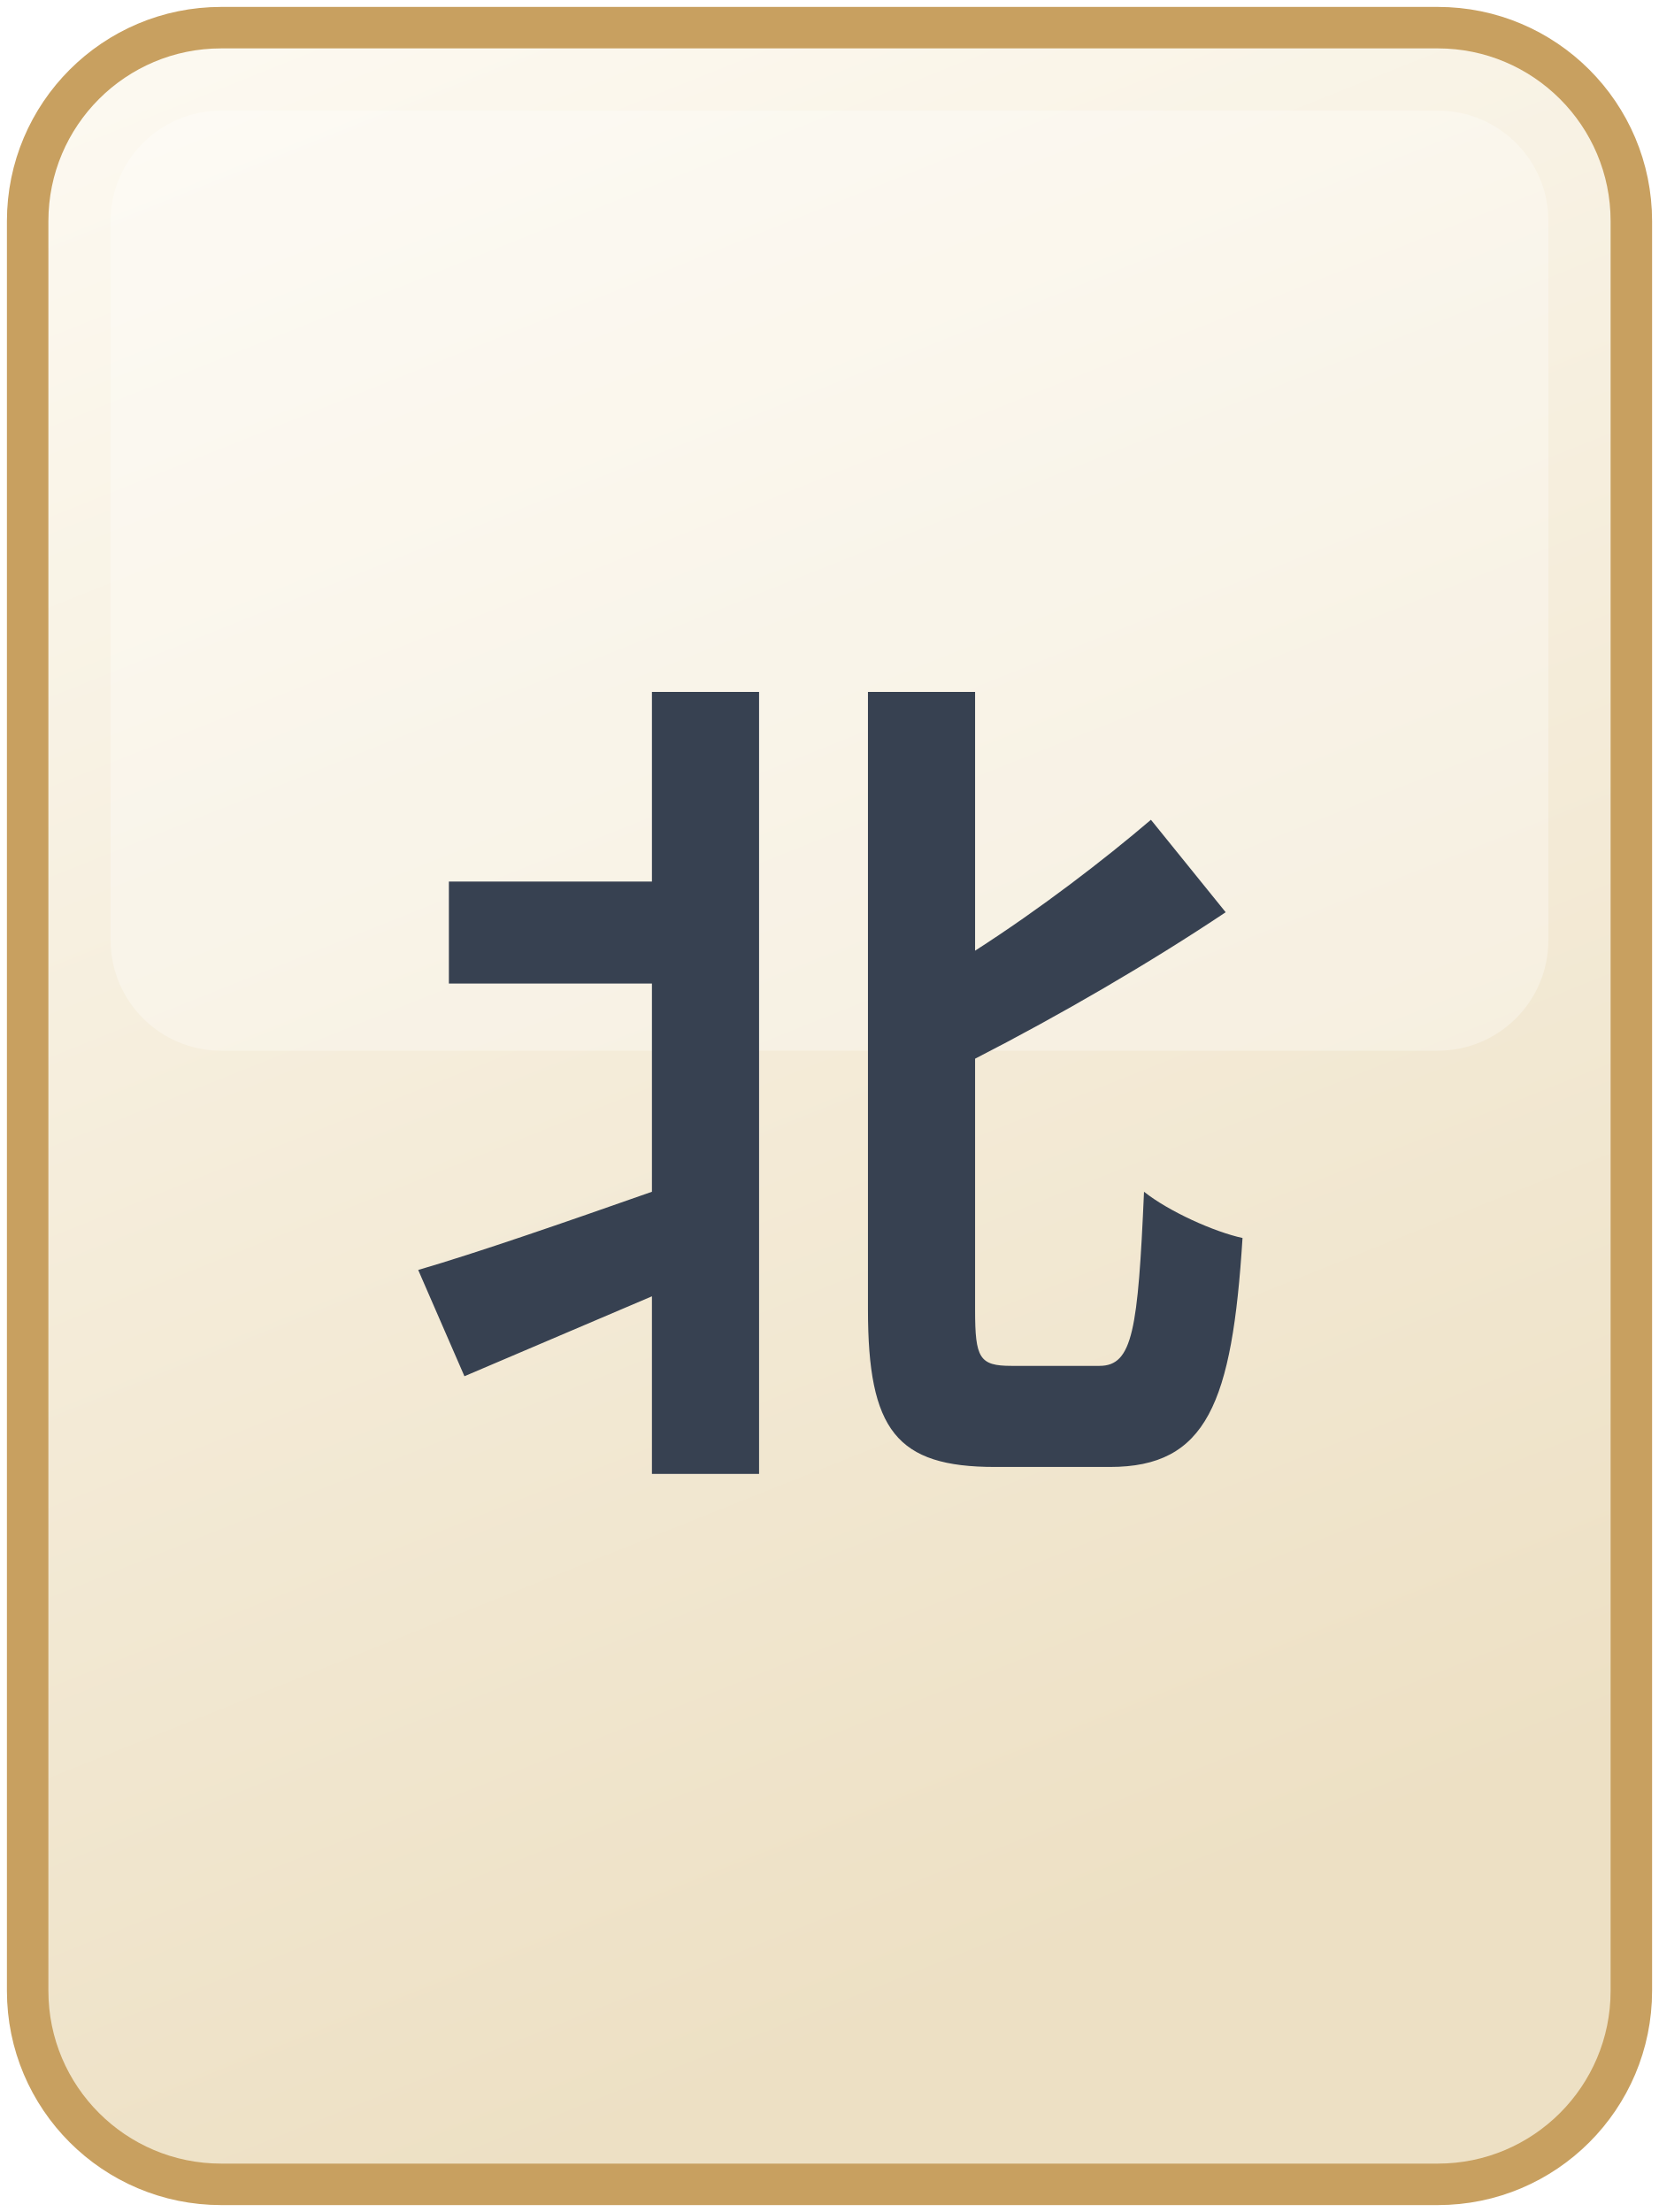
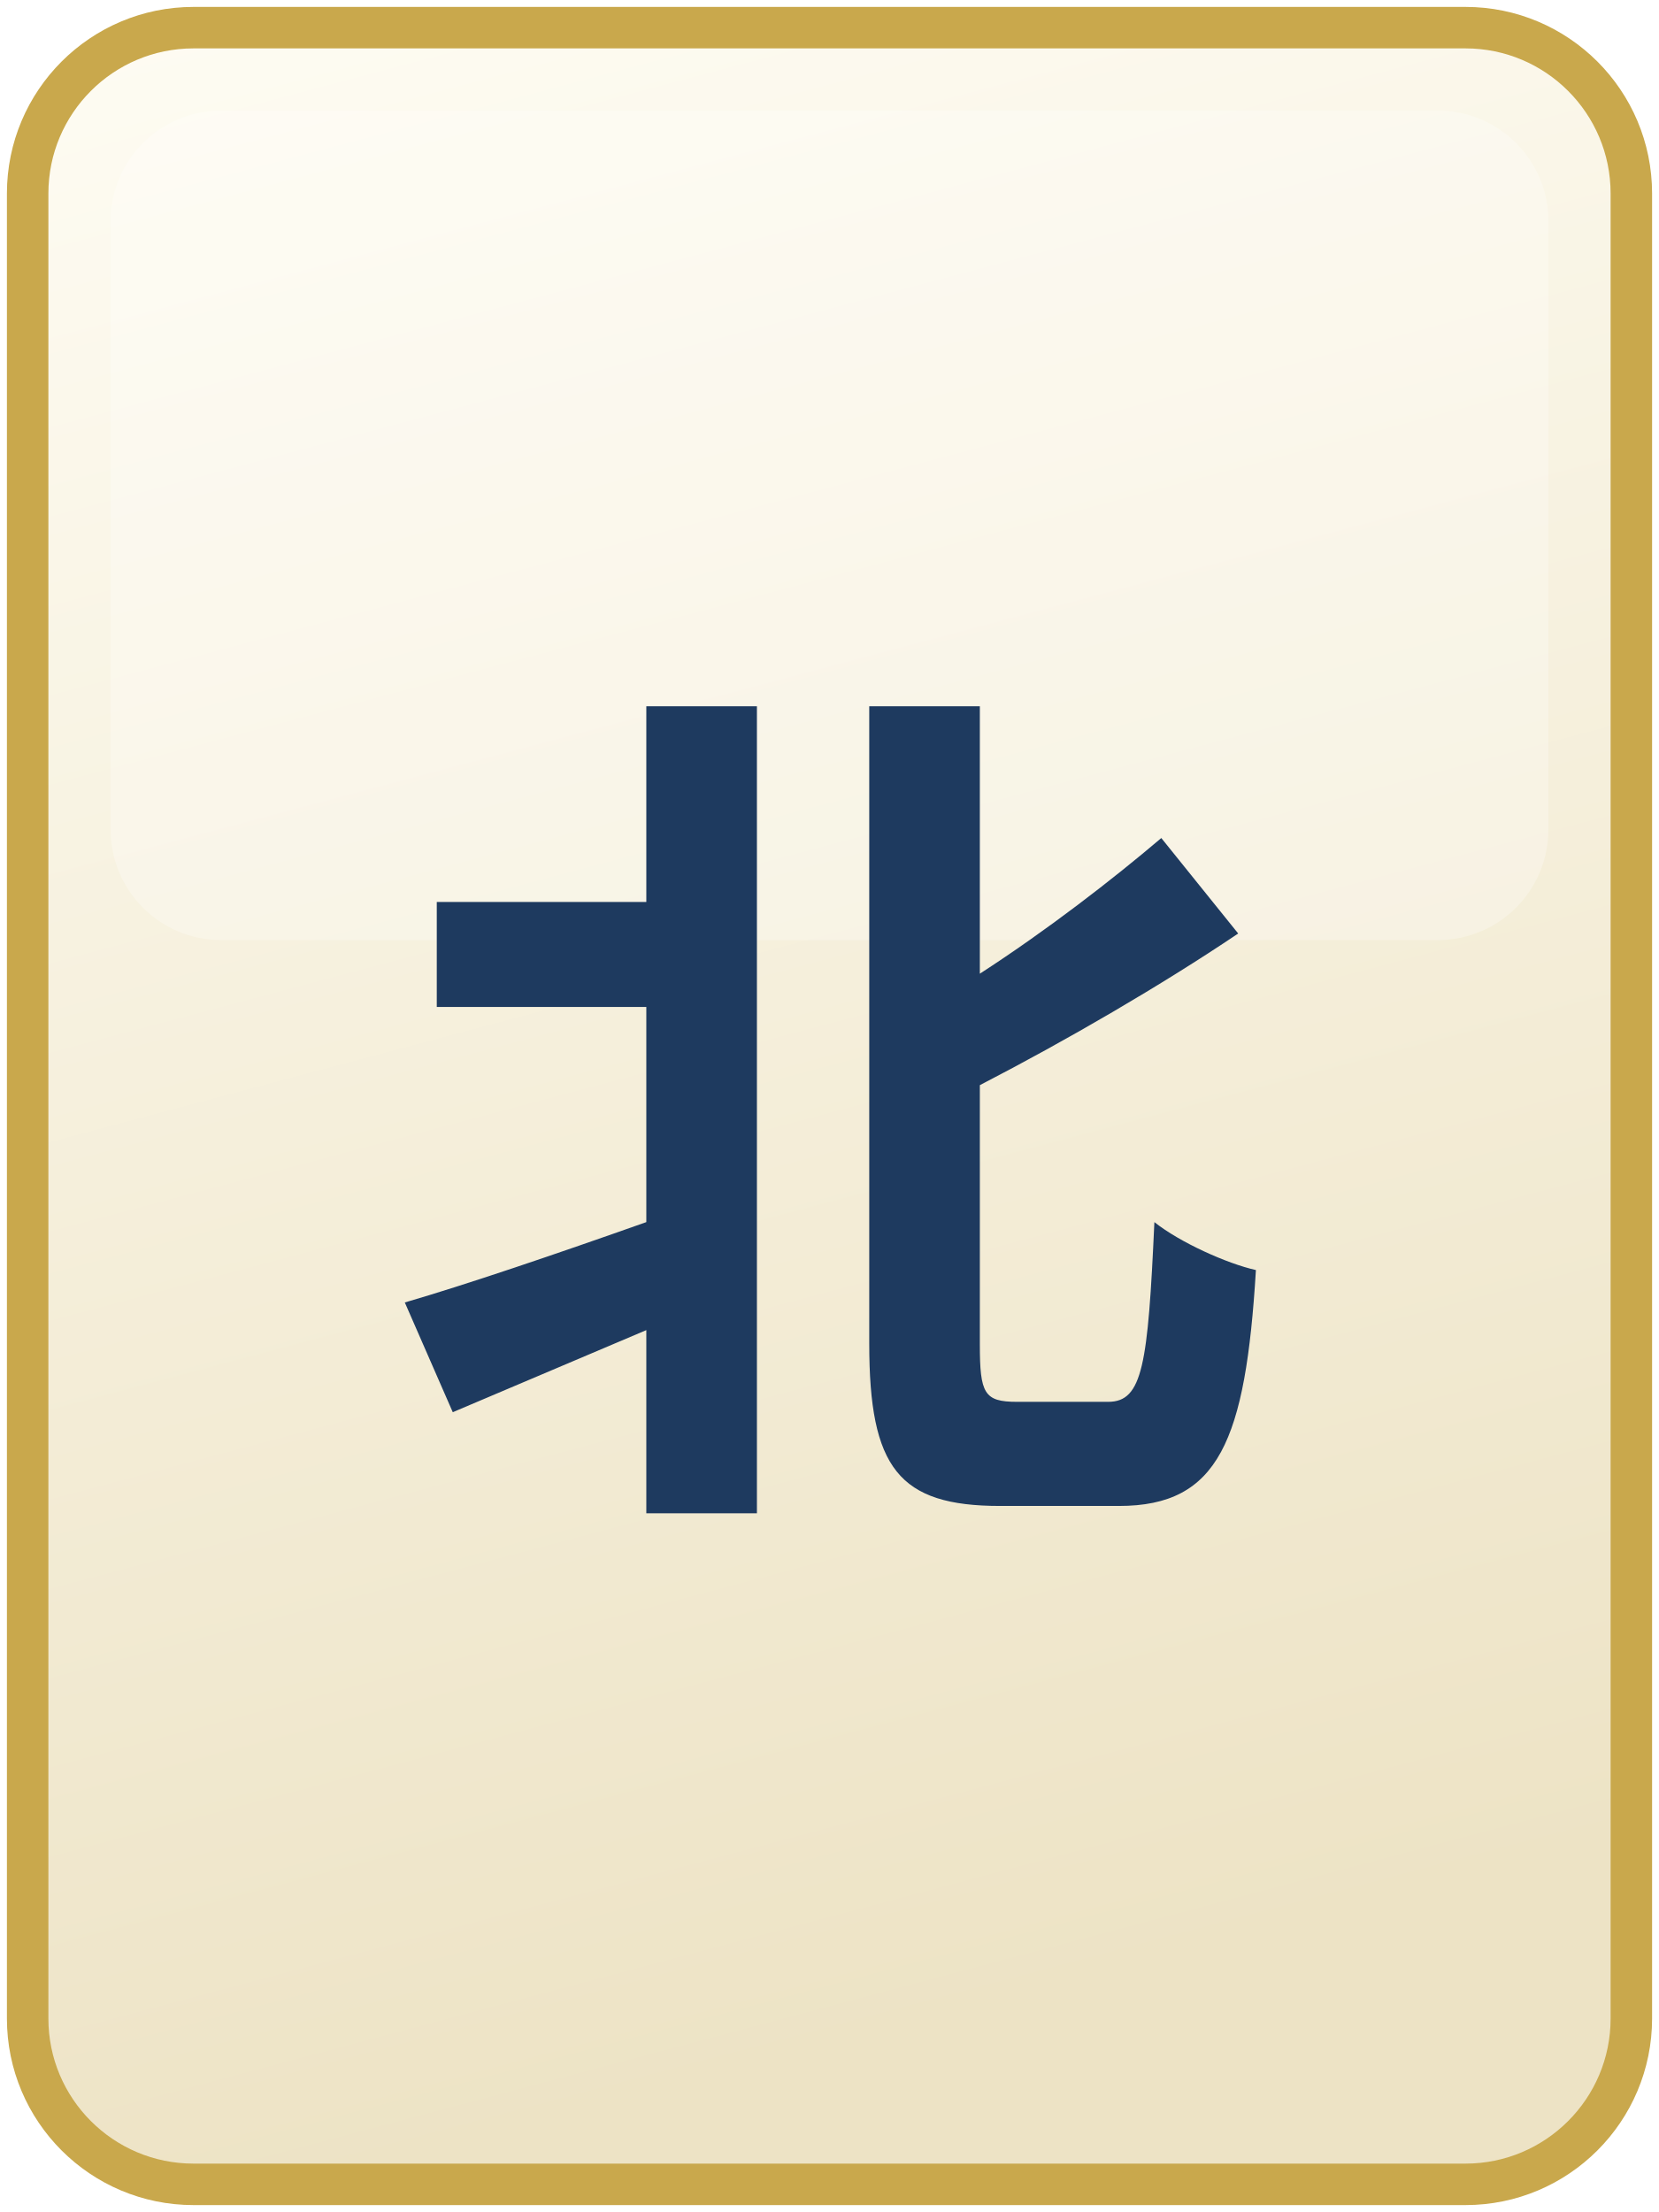
<svg xmlns="http://www.w3.org/2000/svg" viewBox="0 0 60 80">
  <defs>
-     <linearGradient id="bg" x1="0" y1="0" x2="0.3" y2="1">
-       <stop offset="0%" stop-color="#FDFAF2" />
-       <stop offset="100%" stop-color="#EDE0C4" />
+     <linearGradient id="bg" x1="0" y1="0" x2="0.2" y2="1">
+       <stop offset="0%" stop-color="#FEFCF3" />
+       <stop offset="100%" stop-color="#EDE3C5" />
    </linearGradient>
  </defs>
-   <rect x="1" y="1" width="58" height="78" rx="7" fill="url(#bg)" stroke="#C8A060" stroke-width="1.5" />
-   <rect x="4" y="4" width="52" height="34" rx="4" fill="rgba(255,255,255,0.30)" />
-   <text x="30" y="40" text-anchor="middle" dominant-baseline="middle" font-family="'Hiragino Mincho ProN','Yu Mincho',Georgia,serif" font-size="31" font-weight="bold" fill="#374151">北</text>
+   <rect x="1" y="1" width="58" height="78" rx="6" fill="url(#bg)" stroke="#C9A84C" stroke-width="1.5" />
+   <rect x="4" y="4" width="52" height="30" rx="4" fill="rgba(255,255,255,0.26)" />
+   <text x="30" y="41" text-anchor="middle" dominant-baseline="middle" font-family="'Hiragino Mincho ProN','Yu Mincho',Georgia,serif" font-size="32" font-weight="bold" fill="#1E3A5F">北</text>
</svg>
